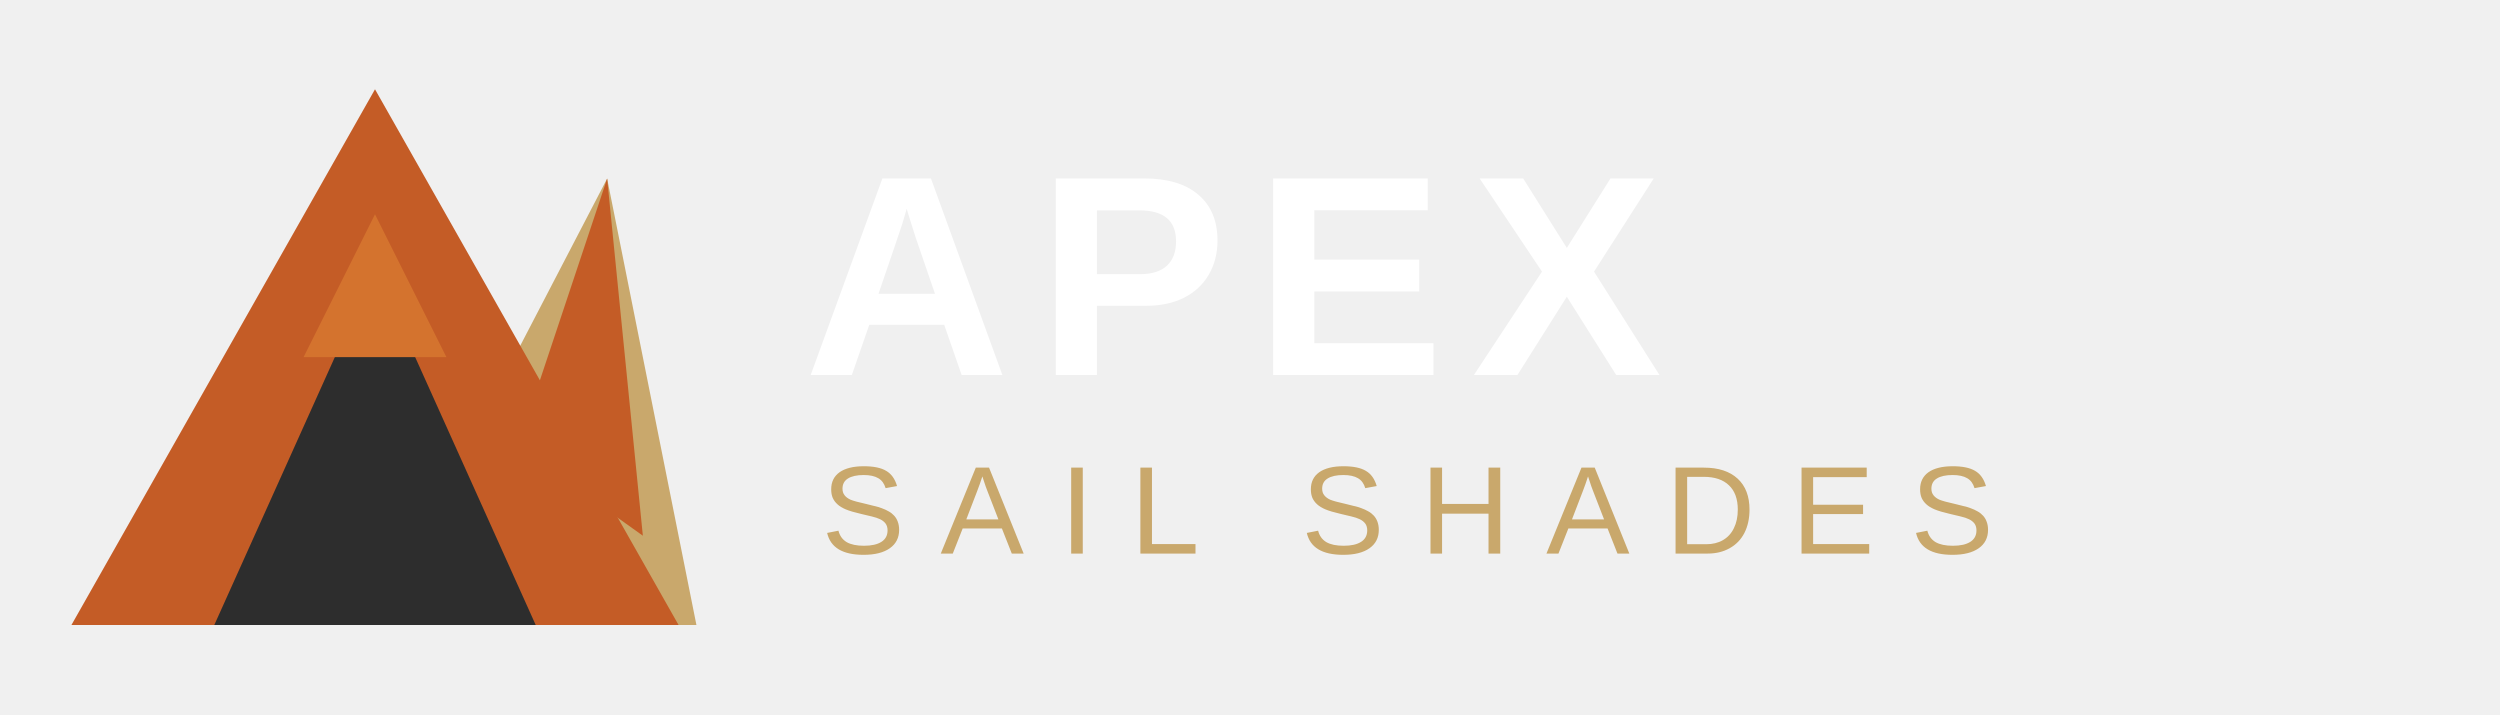
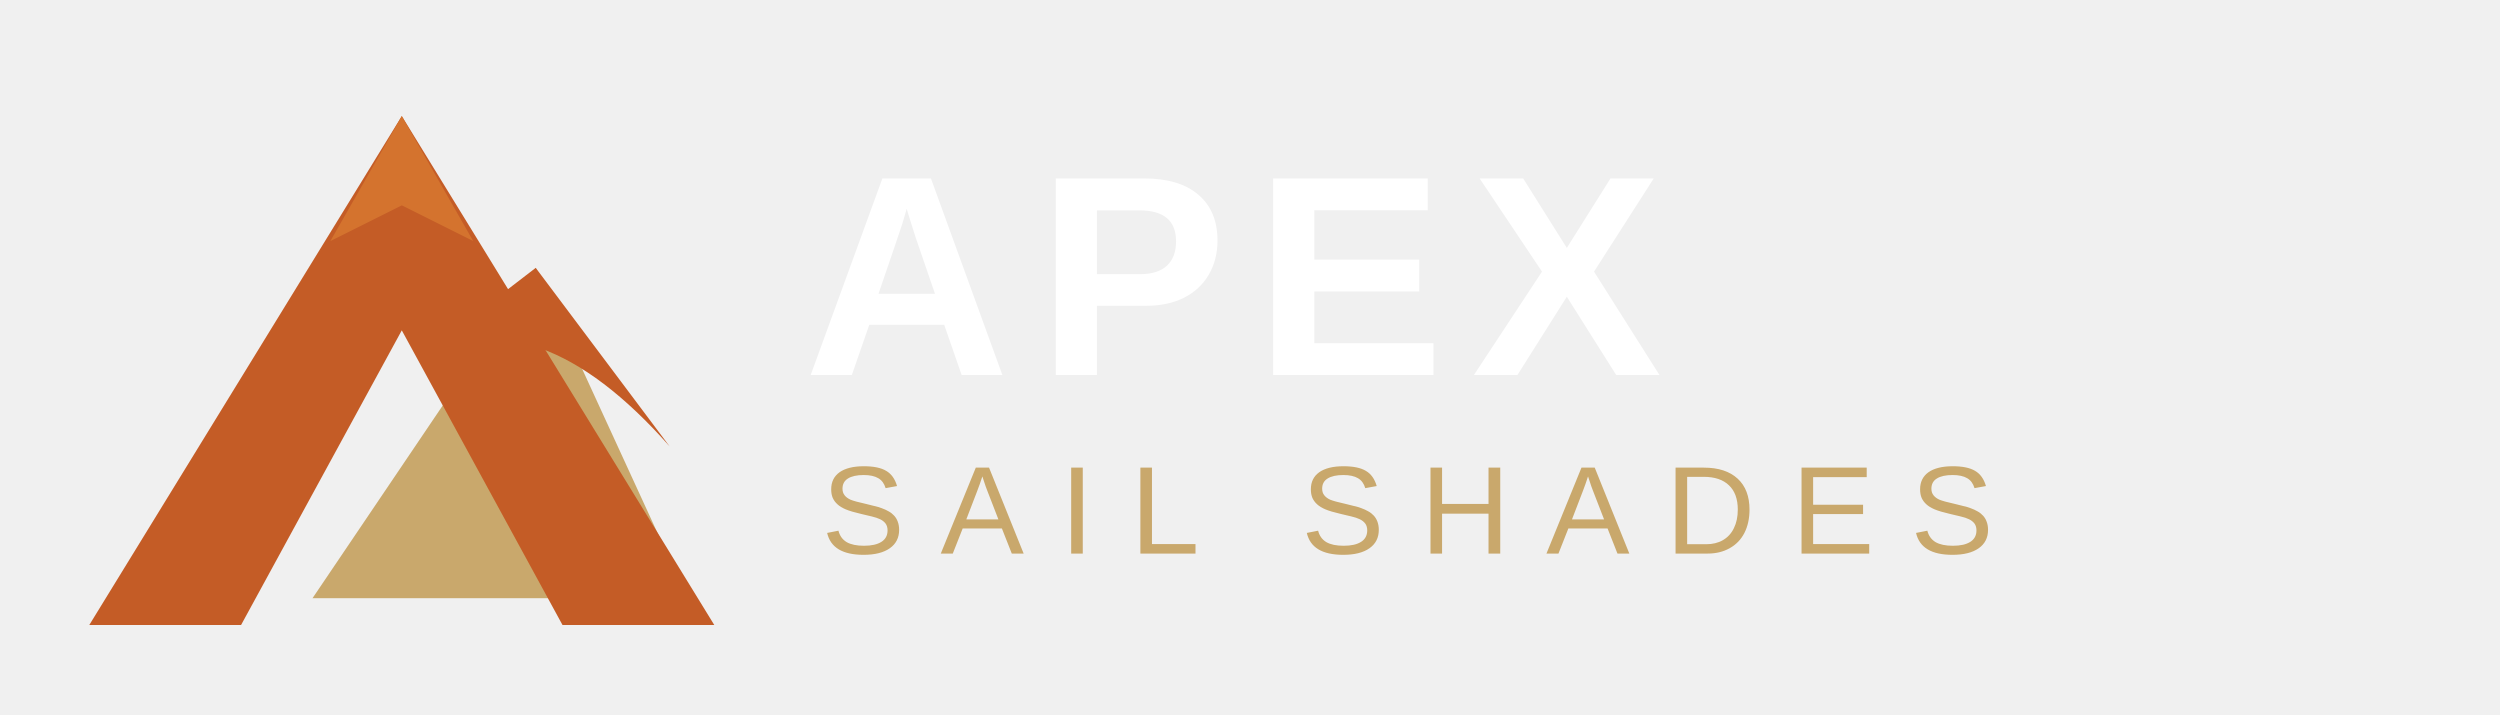
<svg xmlns="http://www.w3.org/2000/svg" viewBox="0 0 280 80" fill="none">
-   <g transform="translate(0, 2)">
-     <polygon points="42,68 68,18 78,68" fill="#C9A86C" />
-     <polygon points="8,68 42,8 76,68" fill="#C45C26" />
-     <polygon points="24,68 42,28 60,68" fill="#2D2D2D" />
-     <polygon points="34,38 42,22 50,38" fill="#D4732E" />
-     <polygon points="58,48 68,18 72,58" fill="#C45C26" />
+   <g transform="translate(5, 5)">
+     <polygon points="30,62 72,62 55,25" fill="#C9A86C" />
+     <path d="M5,65 L40,8 L75,65 L58,65 L40,32 L22,65 Z" fill="#C45C26" />
+     <polygon points="40,8 48,22 40,18 32,22" fill="#D4732E" />
+     <path d="M42,35 Q55,28 70,45 L55,25 Z" fill="#C45C26" />
  </g>
  <text x="90" y="42" font-family="'DM Sans', 'Helvetica Neue', Arial, sans-serif" font-weight="800" font-size="32" fill="white" letter-spacing="3">APEX</text>
  <text x="92" y="62" font-family="'DM Sans', 'Helvetica Neue', Arial, sans-serif" font-weight="500" font-size="14" fill="#C9A86C" letter-spacing="4">SAIL SHADES</text>
</svg>
